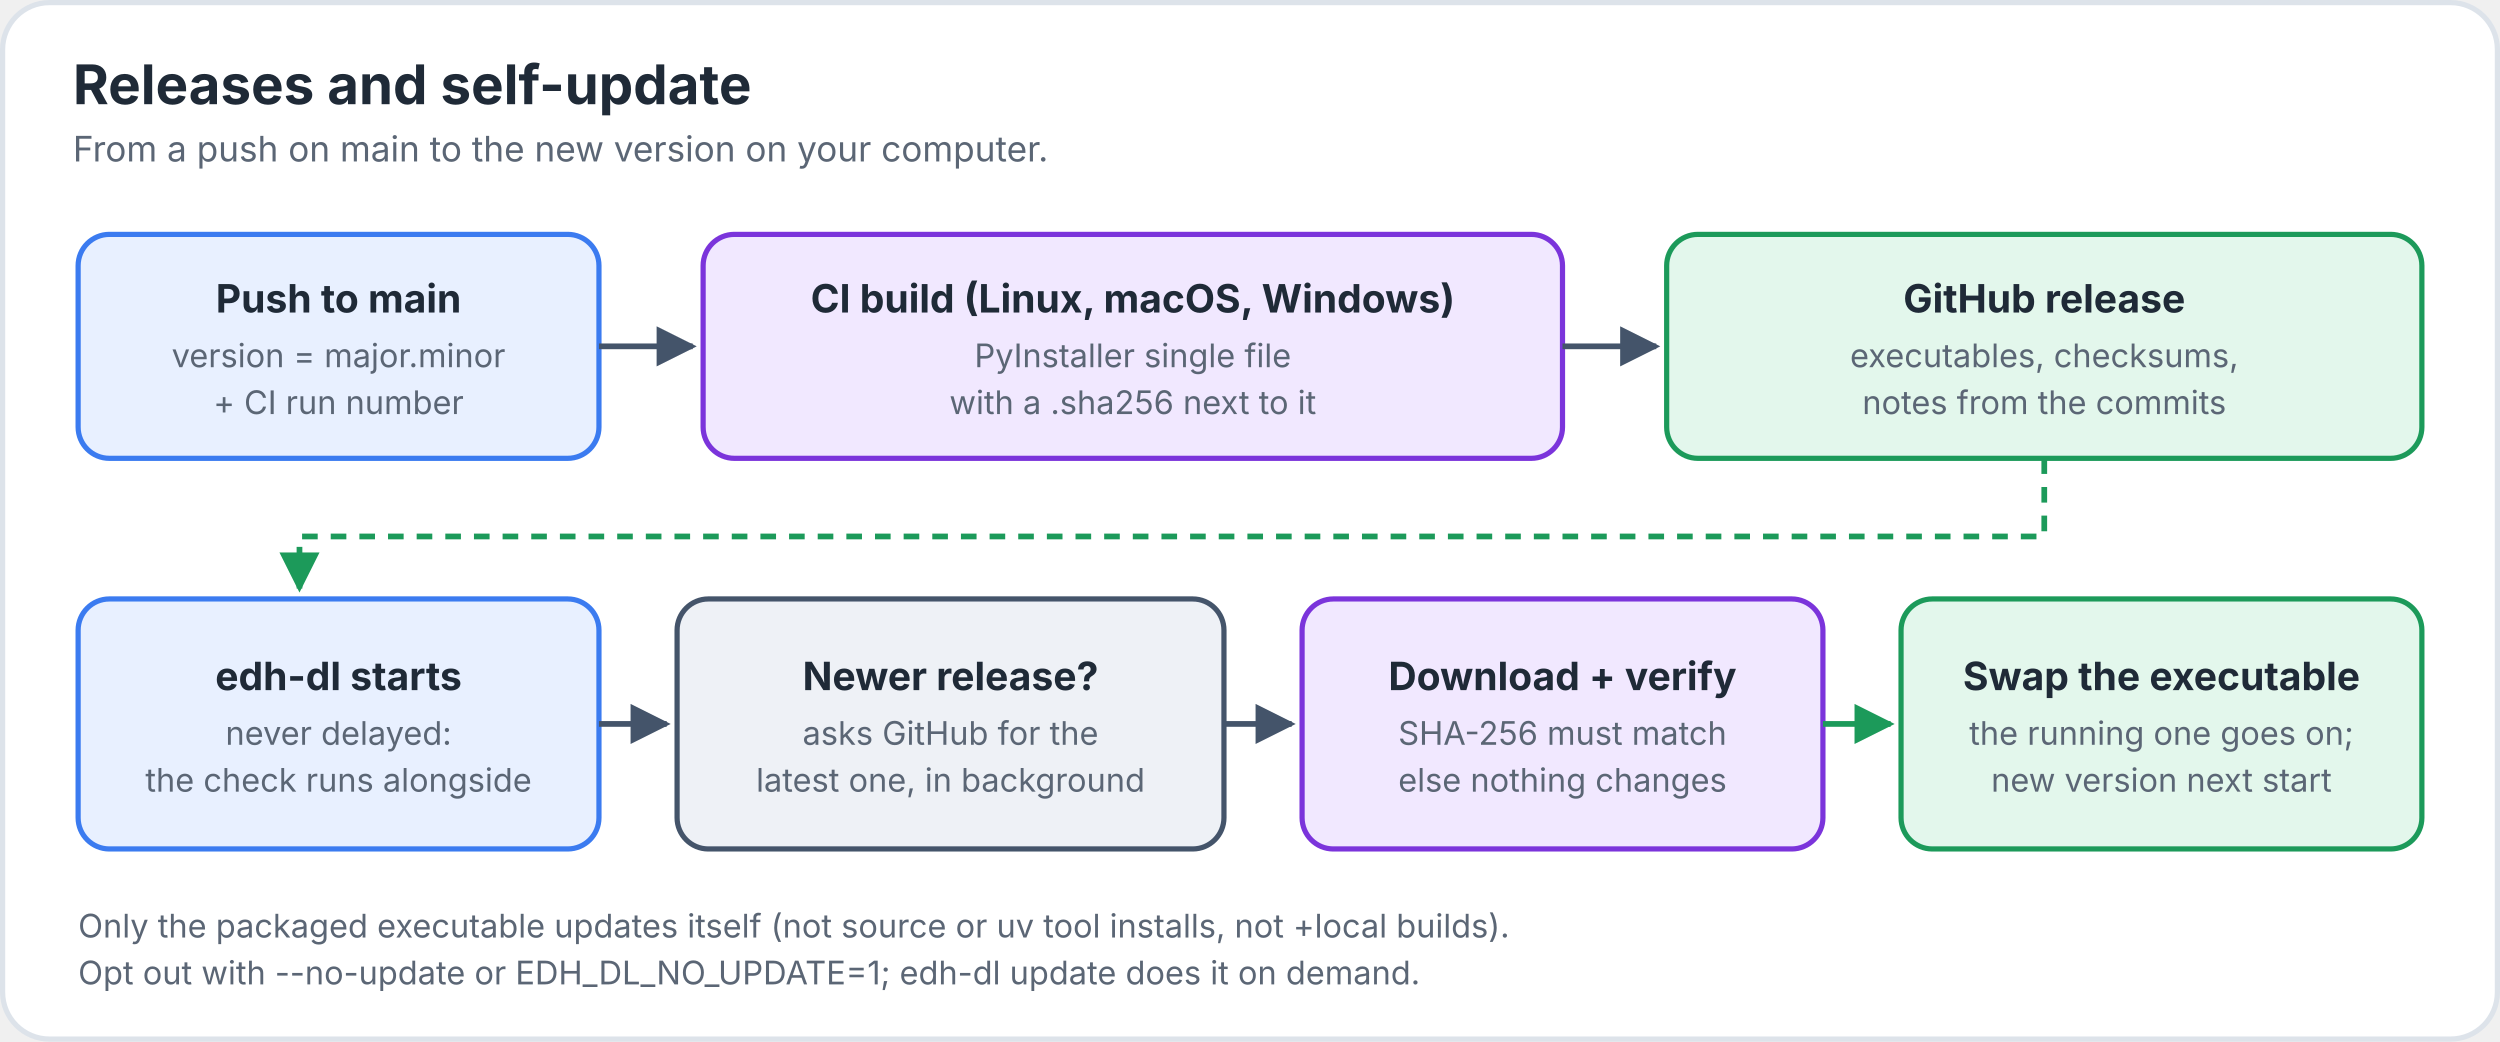
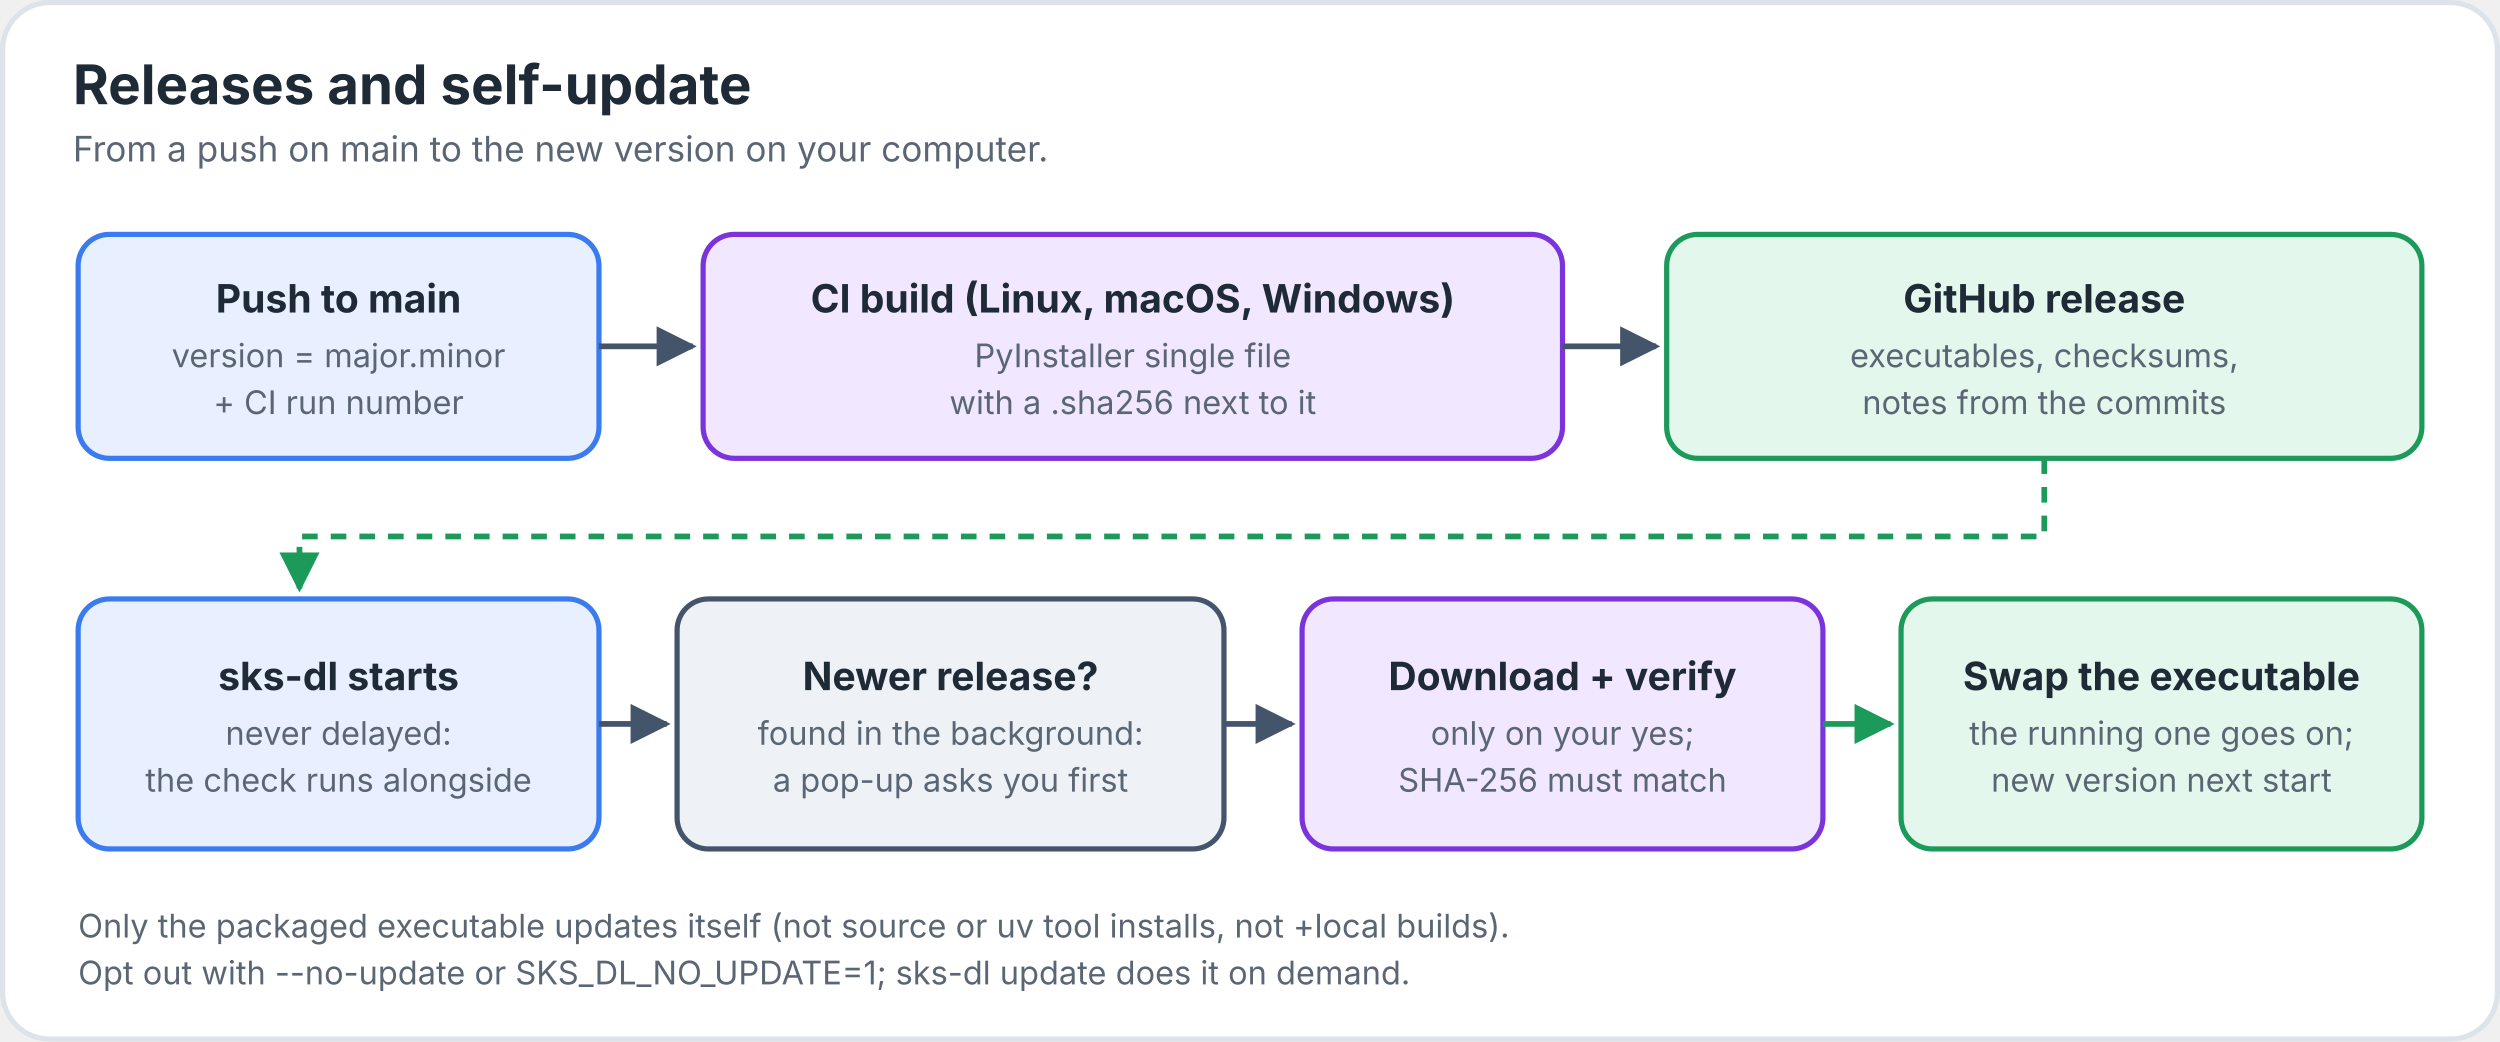
<svg xmlns="http://www.w3.org/2000/svg" viewBox="0 0 960 400" width="960" height="400" font-family="Inter, 'Segoe UI', Helvetica, Arial, sans-serif" role="img" aria-label="Releases and self-update">
  <defs>
    <marker id="a-ui" viewBox="0 0 10 10" refX="9" refY="5" markerWidth="7" markerHeight="7" orient="auto-start-reverse">
      <path d="M0 0 L10 5 L0 10 z" fill="#3B7BF0" />
    </marker>
    <marker id="a-edh" viewBox="0 0 10 10" refX="9" refY="5" markerWidth="7" markerHeight="7" orient="auto-start-reverse">
      <path d="M0 0 L10 5 L0 10 z" fill="#E8780C" />
    </marker>
    <marker id="a-cds" viewBox="0 0 10 10" refX="9" refY="5" markerWidth="7" markerHeight="7" orient="auto-start-reverse">
      <path d="M0 0 L10 5 L0 10 z" fill="#0E8E9A" />
    </marker>
    <marker id="a-proc" viewBox="0 0 10 10" refX="9" refY="5" markerWidth="7" markerHeight="7" orient="auto-start-reverse">
      <path d="M0 0 L10 5 L0 10 z" fill="#7B34DB" />
    </marker>
    <marker id="a-store" viewBox="0 0 10 10" refX="9" refY="5" markerWidth="7" markerHeight="7" orient="auto-start-reverse">
      <path d="M0 0 L10 5 L0 10 z" fill="#1C9A5A" />
    </marker>
    <marker id="a-file" viewBox="0 0 10 10" refX="9" refY="5" markerWidth="7" markerHeight="7" orient="auto-start-reverse">
      <path d="M0 0 L10 5 L0 10 z" fill="#7A8696" />
    </marker>
    <marker id="a-ext" viewBox="0 0 10 10" refX="9" refY="5" markerWidth="7" markerHeight="7" orient="auto-start-reverse">
      <path d="M0 0 L10 5 L0 10 z" fill="#44546A" />
    </marker>
    <marker id="a-warn" viewBox="0 0 10 10" refX="9" refY="5" markerWidth="7" markerHeight="7" orient="auto-start-reverse">
      <path d="M0 0 L10 5 L0 10 z" fill="#D9363E" />
    </marker>
    <marker id="a-ok" viewBox="0 0 10 10" refX="9" refY="5" markerWidth="7" markerHeight="7" orient="auto-start-reverse">
      <path d="M0 0 L10 5 L0 10 z" fill="#1C9A5A" />
    </marker>
    <marker id="a-ink" viewBox="0 0 10 10" refX="9" refY="5" markerWidth="7" markerHeight="7" orient="auto-start-reverse">
      <path d="M0 0 L10 5 L0 10 z" fill="#44546A" />
    </marker>
  </defs>
  <rect x="1" y="1" width="958" height="398" rx="18" fill="#FFFFFF" stroke="#DDE3EA" stroke-width="2" />
  <text x="28" y="40" font-size="21" font-weight="750" fill="#1F2A37">Releases and self-update</text>
  <text x="28" y="62" font-size="13.5" fill="#5B6675">From a push on main to the new version on your computer.</text>
  <rect x="30" y="90" width="200" height="86" rx="12" fill="#E8F0FF" stroke="#3B7BF0" stroke-width="2" />
  <text x="130.0" y="120.0" font-size="15" font-weight="650" fill="#1F2A37" text-anchor="middle">Push to main</text>
  <text x="130.0" y="141.0" font-size="12.5" font-weight="400" fill="#5B6675" text-anchor="middle">version = major.minor</text>
  <text x="130.0" y="159.0" font-size="12.5" font-weight="400" fill="#5B6675" text-anchor="middle">+ CI run number</text>
  <path d="M230 133 L266 133" fill="none" stroke="#44546A" stroke-width="2.2" stroke-linejoin="round" marker-end="url(#a-ink)" />
  <rect x="270" y="90" width="330" height="86" rx="12" fill="#F1E8FF" stroke="#7B34DB" stroke-width="2" />
  <text x="435.0" y="120.0" font-size="15" font-weight="650" fill="#1F2A37" text-anchor="middle">CI build (Linux, macOS, Windows)</text>
  <text x="435.0" y="141.0" font-size="12.5" font-weight="400" fill="#5B6675" text-anchor="middle">PyInstaller single file</text>
  <text x="435.0" y="159.0" font-size="12.5" font-weight="400" fill="#5B6675" text-anchor="middle">with a .sha256 next to it</text>
  <path d="M600 133 L636 133" fill="none" stroke="#44546A" stroke-width="2.2" stroke-linejoin="round" marker-end="url(#a-ink)" />
  <rect x="640" y="90" width="290" height="86" rx="12" fill="#E3F7EC" stroke="#1C9A5A" stroke-width="2" />
  <text x="785.0" y="120.0" font-size="15" font-weight="650" fill="#1F2A37" text-anchor="middle">GitHub release</text>
  <text x="785.0" y="141.0" font-size="12.5" font-weight="400" fill="#5B6675" text-anchor="middle">executables, checksums,</text>
  <text x="785.0" y="159.0" font-size="12.5" font-weight="400" fill="#5B6675" text-anchor="middle">notes from the commits</text>
  <path d="M785 176 L785 206 L115 206 L115 226" fill="none" stroke="#1C9A5A" stroke-width="2.2" stroke-linejoin="round" stroke-dasharray="6 5" marker-end="url(#a-store)" />
  <rect x="30" y="230" width="200" height="96" rx="12" fill="#E8F0FF" stroke="#3B7BF0" stroke-width="2" />
-   <text x="130.0" y="265.0" font-size="15" font-weight="650" fill="#1F2A37" text-anchor="middle">edh-dl starts</text>
+   <text x="130.0" y="265.0" font-size="15" font-weight="650" fill="#1F2A37" text-anchor="middle">sks-dl starts</text>
  <text x="130.0" y="286.0" font-size="12.5" font-weight="400" fill="#5B6675" text-anchor="middle">never delayed:</text>
  <text x="130.0" y="304.0" font-size="12.5" font-weight="400" fill="#5B6675" text-anchor="middle">the check runs alongside</text>
  <path d="M230 278 L256 278" fill="none" stroke="#44546A" stroke-width="2.2" stroke-linejoin="round" marker-end="url(#a-ink)" />
  <rect x="260" y="230" width="210" height="96" rx="12" fill="#EEF1F6" stroke="#44546A" stroke-width="2" />
  <text x="365.0" y="265.0" font-size="15" font-weight="650" fill="#1F2A37" text-anchor="middle">Newer release?</text>
-   <text x="365.0" y="286.0" font-size="12.5" font-weight="400" fill="#5B6675" text-anchor="middle">asks GitHub for the</text>
-   <text x="365.0" y="304.0" font-size="12.5" font-weight="400" fill="#5B6675" text-anchor="middle">latest one, in background</text>
+   <text x="365.0" y="286.0" font-size="12.5" font-weight="400" fill="#5B6675" text-anchor="middle">found in the background:</text>
+   <text x="365.0" y="304.0" font-size="12.5" font-weight="400" fill="#5B6675" text-anchor="middle">a pop-up asks you first</text>
  <path d="M470 278 L496 278" fill="none" stroke="#44546A" stroke-width="2.2" stroke-linejoin="round" marker-end="url(#a-ink)" />
  <rect x="500" y="230" width="200" height="96" rx="12" fill="#F1E8FF" stroke="#7B34DB" stroke-width="2" />
  <text x="600.0" y="265.0" font-size="15" font-weight="650" fill="#1F2A37" text-anchor="middle">Download + verify</text>
-   <text x="600.0" y="286.0" font-size="12.5" font-weight="400" fill="#5B6675" text-anchor="middle">SHA-256 must match</text>
-   <text x="600.0" y="304.0" font-size="12.5" font-weight="400" fill="#5B6675" text-anchor="middle">else nothing changes</text>
+   <text x="600.0" y="286.0" font-size="12.5" font-weight="400" fill="#5B6675" text-anchor="middle">only on your yes;</text>
+   <text x="600.0" y="304.0" font-size="12.5" font-weight="400" fill="#5B6675" text-anchor="middle">SHA-256 must match</text>
  <path d="M700 278 L726 278" fill="none" stroke="#1C9A5A" stroke-width="2.2" stroke-linejoin="round" marker-end="url(#a-ok)" />
  <rect x="730" y="230" width="200" height="96" rx="12" fill="#E3F7EC" stroke="#1C9A5A" stroke-width="2" />
  <text x="830.0" y="265.0" font-size="15" font-weight="650" fill="#1F2A37" text-anchor="middle">Swap the executable</text>
  <text x="830.0" y="286.0" font-size="12.5" font-weight="400" fill="#5B6675" text-anchor="middle">the running one goes on;</text>
  <text x="830.0" y="304.0" font-size="12.5" font-weight="400" fill="#5B6675" text-anchor="middle">new version next start</text>
  <text x="30" y="360" font-size="12.5" font-weight="400" fill="#5B6675" text-anchor="start">Only the packaged executable updates itself (not source or uv tool installs, not +local builds).</text>
-   <text x="30" y="378" font-size="12.5" font-weight="400" fill="#5B6675" text-anchor="start">Opt out with --no-update or EDH_DL_NO_UPDATE=1; edh-dl update does it on demand.</text>
+   <text x="30" y="378" font-size="12.5" font-weight="400" fill="#5B6675" text-anchor="start">Opt out with --no-update or SKS_DL_NO_UPDATE=1; sks-dl update does it on demand.</text>
</svg>
